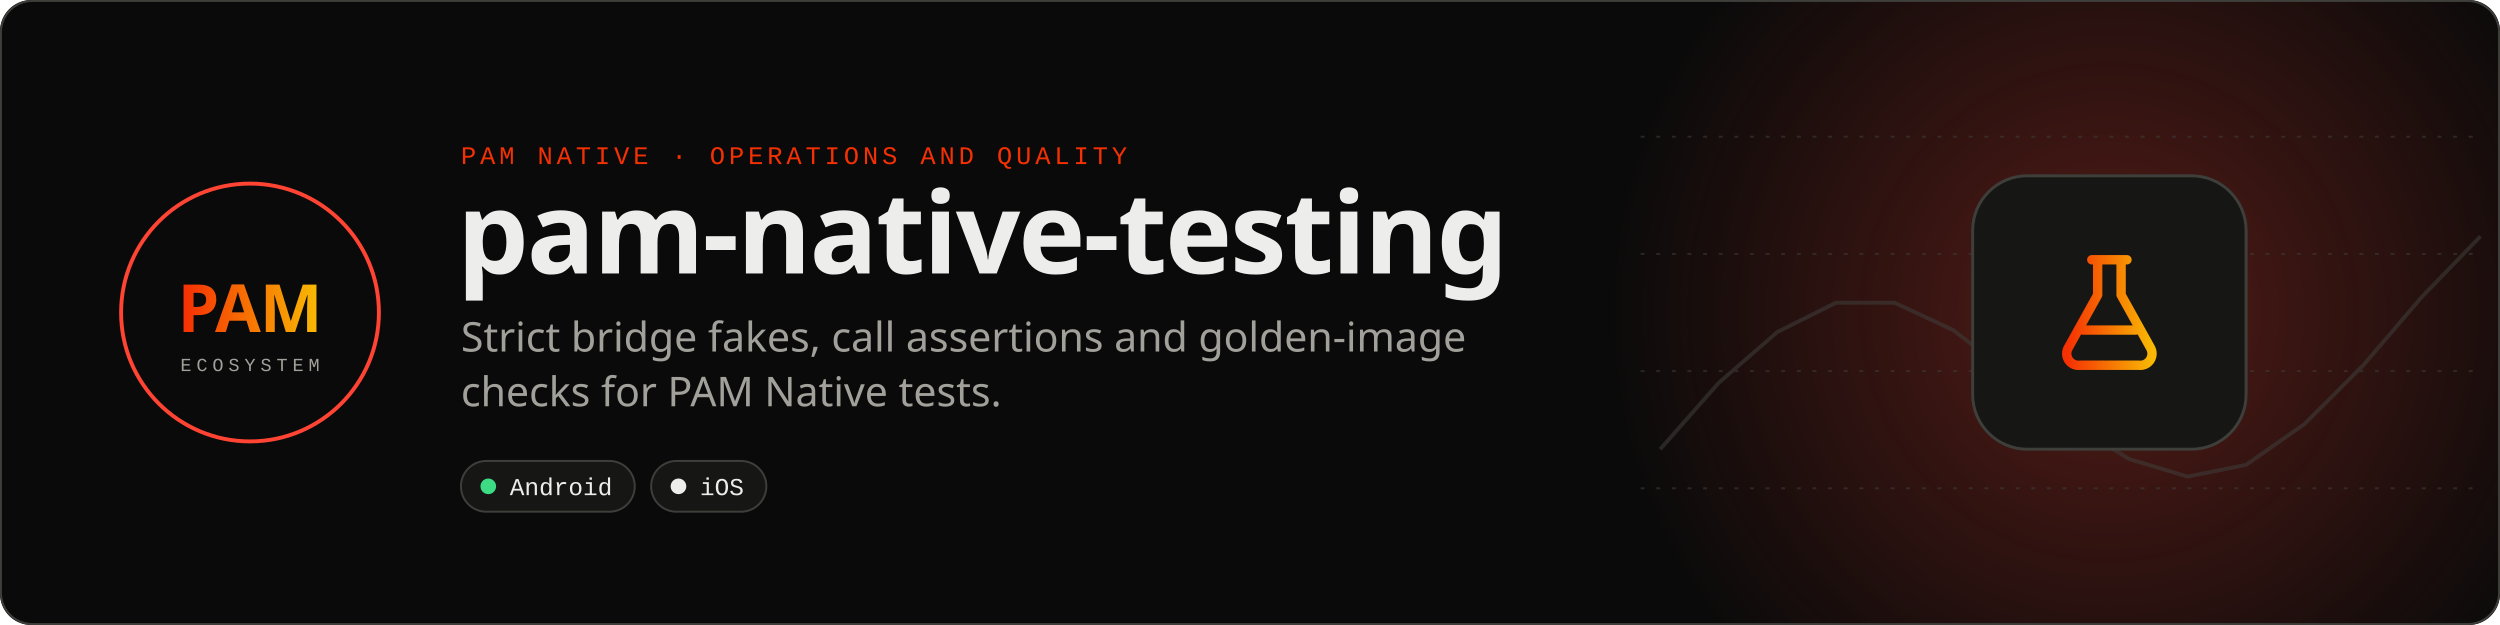
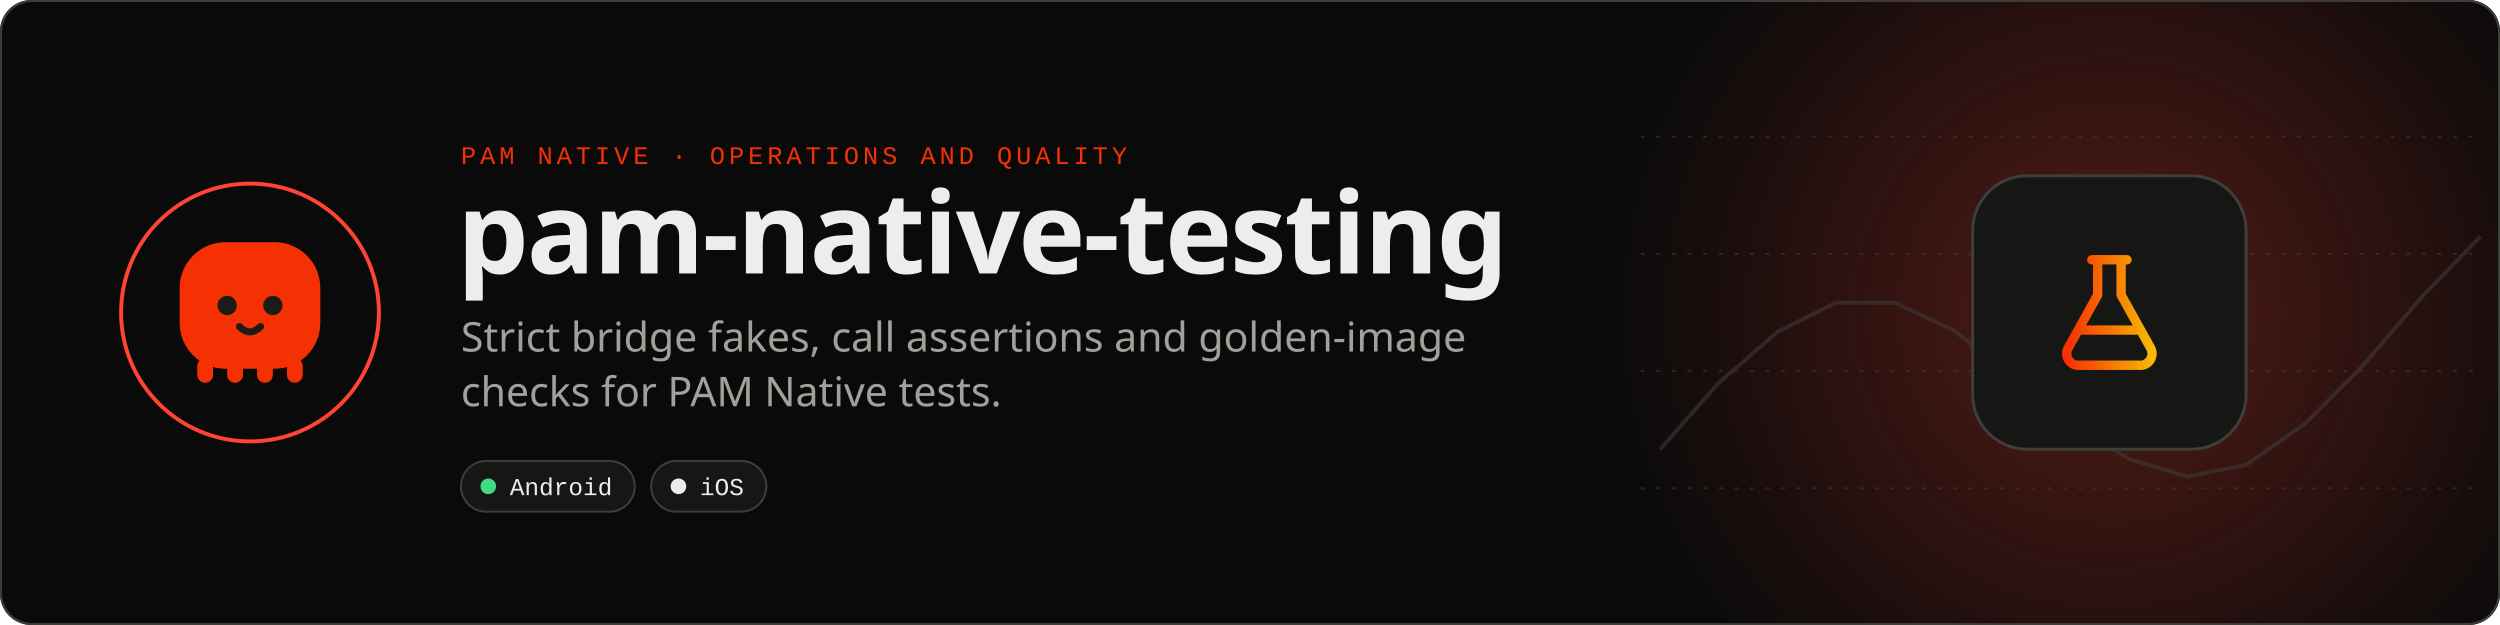
<svg xmlns="http://www.w3.org/2000/svg" viewBox="0 0 1280 320" width="1280" height="320" role="img" aria-label="pam-native-testing: Strict bridge fakes, call assertions and golden-image checks for PAM Native tests.">
  <defs>
    <linearGradient id="pg" x1="0" y1="0" x2="1" y2="0">
      <stop offset="0" stop-color="#f53003" />
      <stop offset="1" stop-color="#f8b803" />
    </linearGradient>
    <radialGradient id="gl">
      <stop offset="0" stop-color="#ff4433" stop-opacity=".30" />
      <stop offset="1" stop-color="#ff4433" stop-opacity="0" />
    </radialGradient>
    <clipPath id="cl">
      <rect width="1280" height="320" rx="16" />
    </clipPath>
  </defs>
  <g clip-path="url(#cl)">
    <rect width="1280" height="320" fill="#0a0a0a" />
    <circle cx="1080" cy="160" r="260" fill="url(#gl)" />
    <g fill="none" stroke="#3e3e3a" opacity=".55">
      <path d="M840 70H1270" stroke-dasharray="2 6" />
      <path d="M840 130H1270" stroke-dasharray="2 6" />
      <path d="M840 190H1270" stroke-dasharray="2 6" />
      <path d="M840 250H1270" stroke-dasharray="2 6" />
      <path d="M850 230L880 196L910 170L940 155L970 155L1000 169L1030 192L1060 216L1090 235L1120 244L1150 238L1180 217L1210 187L1240 152L1270 121" stroke-width="2" stroke-dasharray="900">
        <animate attributeName="stroke-dashoffset" values="900;0;0" keyTimes="0;.5;1" dur="8s" repeatCount="indefinite" />
      </path>
    </g>
  </g>
  <rect x=".5" y=".5" width="1279" height="319" rx="16" fill="none" stroke="#3e3e3a" />
  <circle cx="128" cy="160" r="66" fill="#0a0a0a" stroke="#ff4433" stroke-width="2" />
  <circle cx="128" cy="160" r="66" fill="none" stroke="#ff4433">
    <animate attributeName="r" values="66;92" dur="3s" repeatCount="indefinite" />
    <animate attributeName="stroke-opacity" values=".5;0" dur="3s" repeatCount="indefinite" />
  </circle>
-   <text x="128" y="170" text-anchor="middle" font-family="-apple-system, BlinkMacSystemFont, 'Segoe UI', 'Noto Sans', Helvetica, Arial, sans-serif" font-weight="700" font-size="34" letter-spacing="-.5" fill="url(#pg)">PAM</text>
-   <text x="128" y="190" text-anchor="middle" font-family="ui-monospace, SFMono-Regular, 'SF Mono', Menlo, Consolas, 'Liberation Mono', monospace" font-size="9.5" letter-spacing="2.5" fill="#a1a09a">ECOSYSTEM</text>
+   <g transform="translate(74 104.2) scale(.9)">
+     <rect x="30" y="88" width="9" height="14" rx="4.5" fill="#f53003" />
+     <rect x="47" y="88" width="9" height="14" rx="4.5" fill="#f53003" />
+     <rect x="64" y="88" width="9" height="14" rx="4.5" fill="#f53003" />
+     <rect x="81" y="88" width="9" height="14" rx="4.5" fill="#f53003" />
+     <rect x="20" y="22" width="80" height="72" rx="26" fill="#f53003" />
+     <circle cx="47" cy="58" r="5.5" fill="#1b1b18" />
+     <circle cx="73" cy="58" r="5.5" fill="#1b1b18" />
+     <path d="M54 70q6 6 12 0" stroke="#1b1b18" stroke-width="4" stroke-linecap="round" fill="none" />
+   </g>
  <text x="236" y="84" font-family="ui-monospace, SFMono-Regular, 'SF Mono', Menlo, Consolas, 'Liberation Mono', monospace" font-size="13" letter-spacing="2" fill="#f53003">PAM NATIVE · OPERATIONS AND QUALITY</text>
  <text x="234" y="140" font-family="-apple-system, BlinkMacSystemFont, 'Segoe UI', 'Noto Sans', Helvetica, Arial, sans-serif" font-weight="700" font-size="58" letter-spacing="-1" fill="#ededec">pam-native-testing</text>
  <text x="236" y="180" font-family="-apple-system, BlinkMacSystemFont, 'Segoe UI', 'Noto Sans', Helvetica, Arial, sans-serif" font-size="21" fill="#a1a09a">Strict bridge fakes, call assertions and golden-image</text>
  <text x="236" y="208" font-family="-apple-system, BlinkMacSystemFont, 'Segoe UI', 'Noto Sans', Helvetica, Arial, sans-serif" font-size="21" fill="#a1a09a">checks for PAM Native tests.</text>
  <rect x="236" y="236" width="89" height="26" rx="13" fill="#161615" stroke="#3e3e3a" />
  <circle cx="250" cy="249" r="4" fill="#3ddc84" />
  <text x="261" y="253.5" font-family="ui-monospace, SFMono-Regular, 'SF Mono', Menlo, Consolas, 'Liberation Mono', monospace" font-size="12.5" fill="#ededec">Android</text>
  <rect x="333.375" y="236" width="59" height="26" rx="13" fill="#161615" stroke="#3e3e3a" />
  <circle cx="347.375" cy="249" r="4" fill="#ededec" />
  <text x="358.375" y="253.5" font-family="ui-monospace, SFMono-Regular, 'SF Mono', Menlo, Consolas, 'Liberation Mono', monospace" font-size="12.5" fill="#ededec">iOS</text>
  <rect x="1010" y="90" width="140" height="140" rx="28" fill="#161615" stroke="#3e3e3a" stroke-width="1.5" />
  <g transform="translate(1044 124) scale(3)" fill="none" stroke="url(#pg)" stroke-width="1.6" stroke-linecap="round" stroke-linejoin="round">
    <path d="M9 3h6M10 3v6l-5 9a2 2 0 0 0 2 3h10a2 2 0 0 0 2-3l-5-9V3M7.5 15h9" />
  </g>
</svg>
